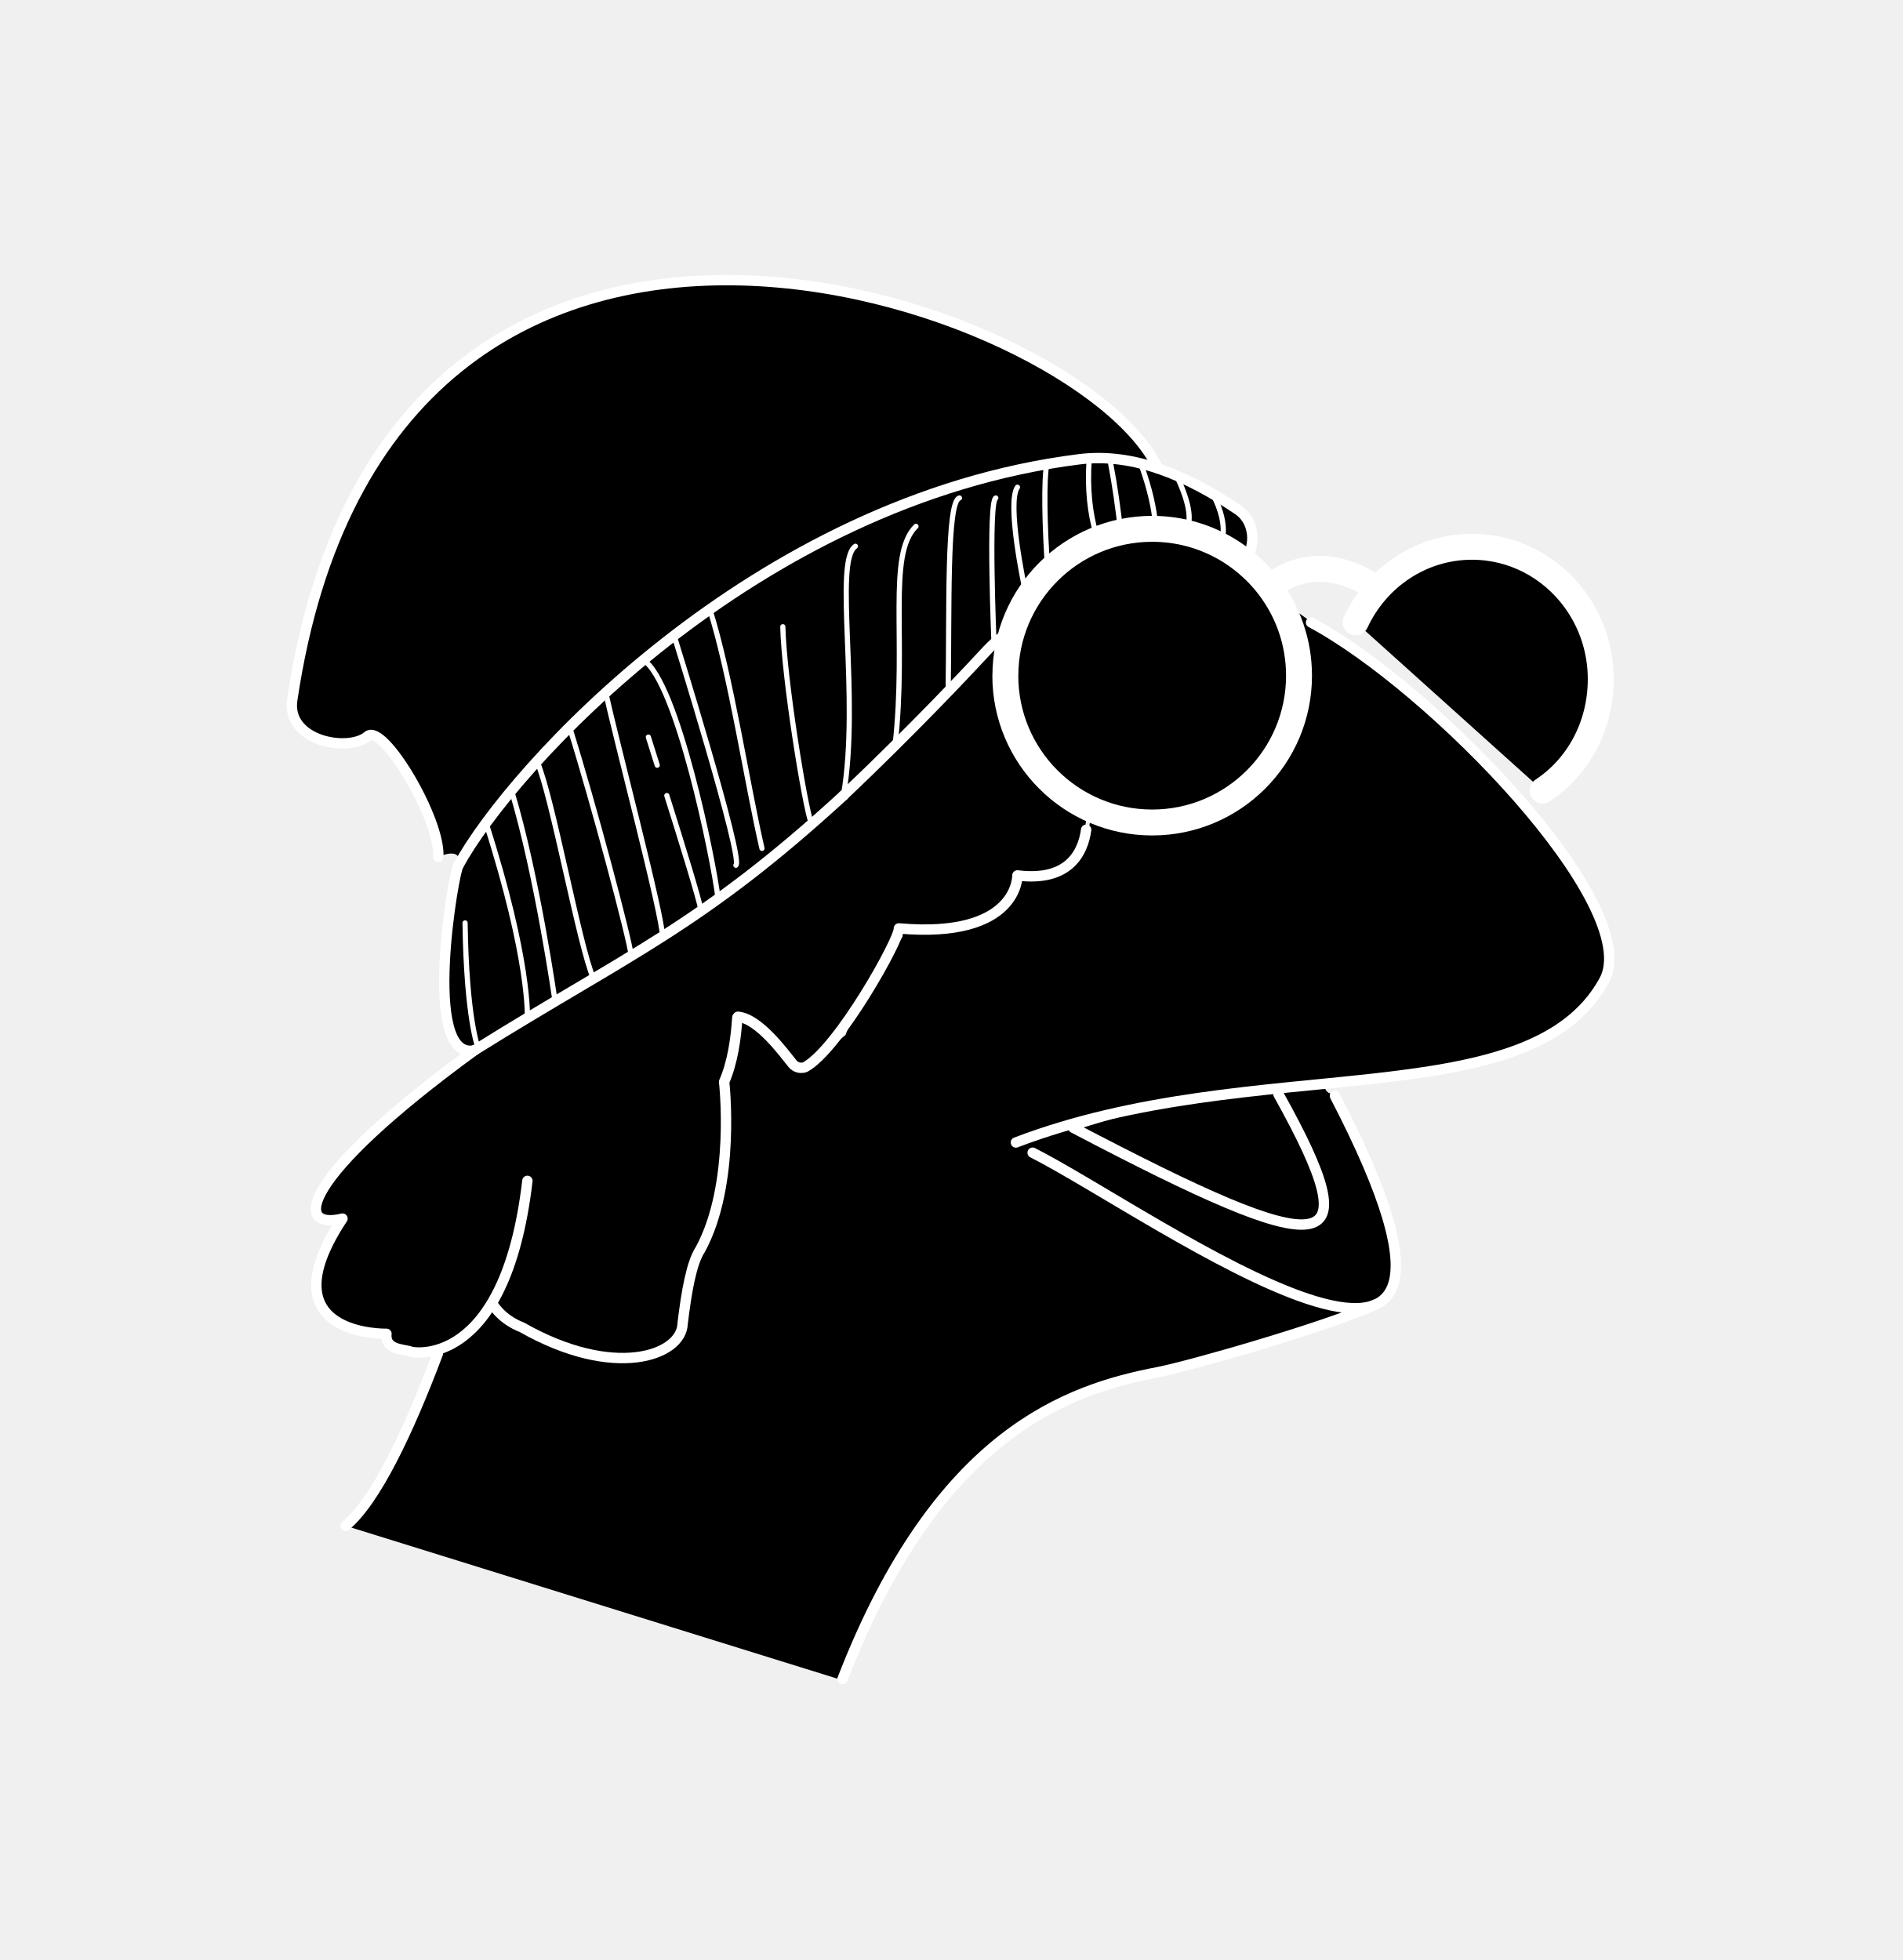
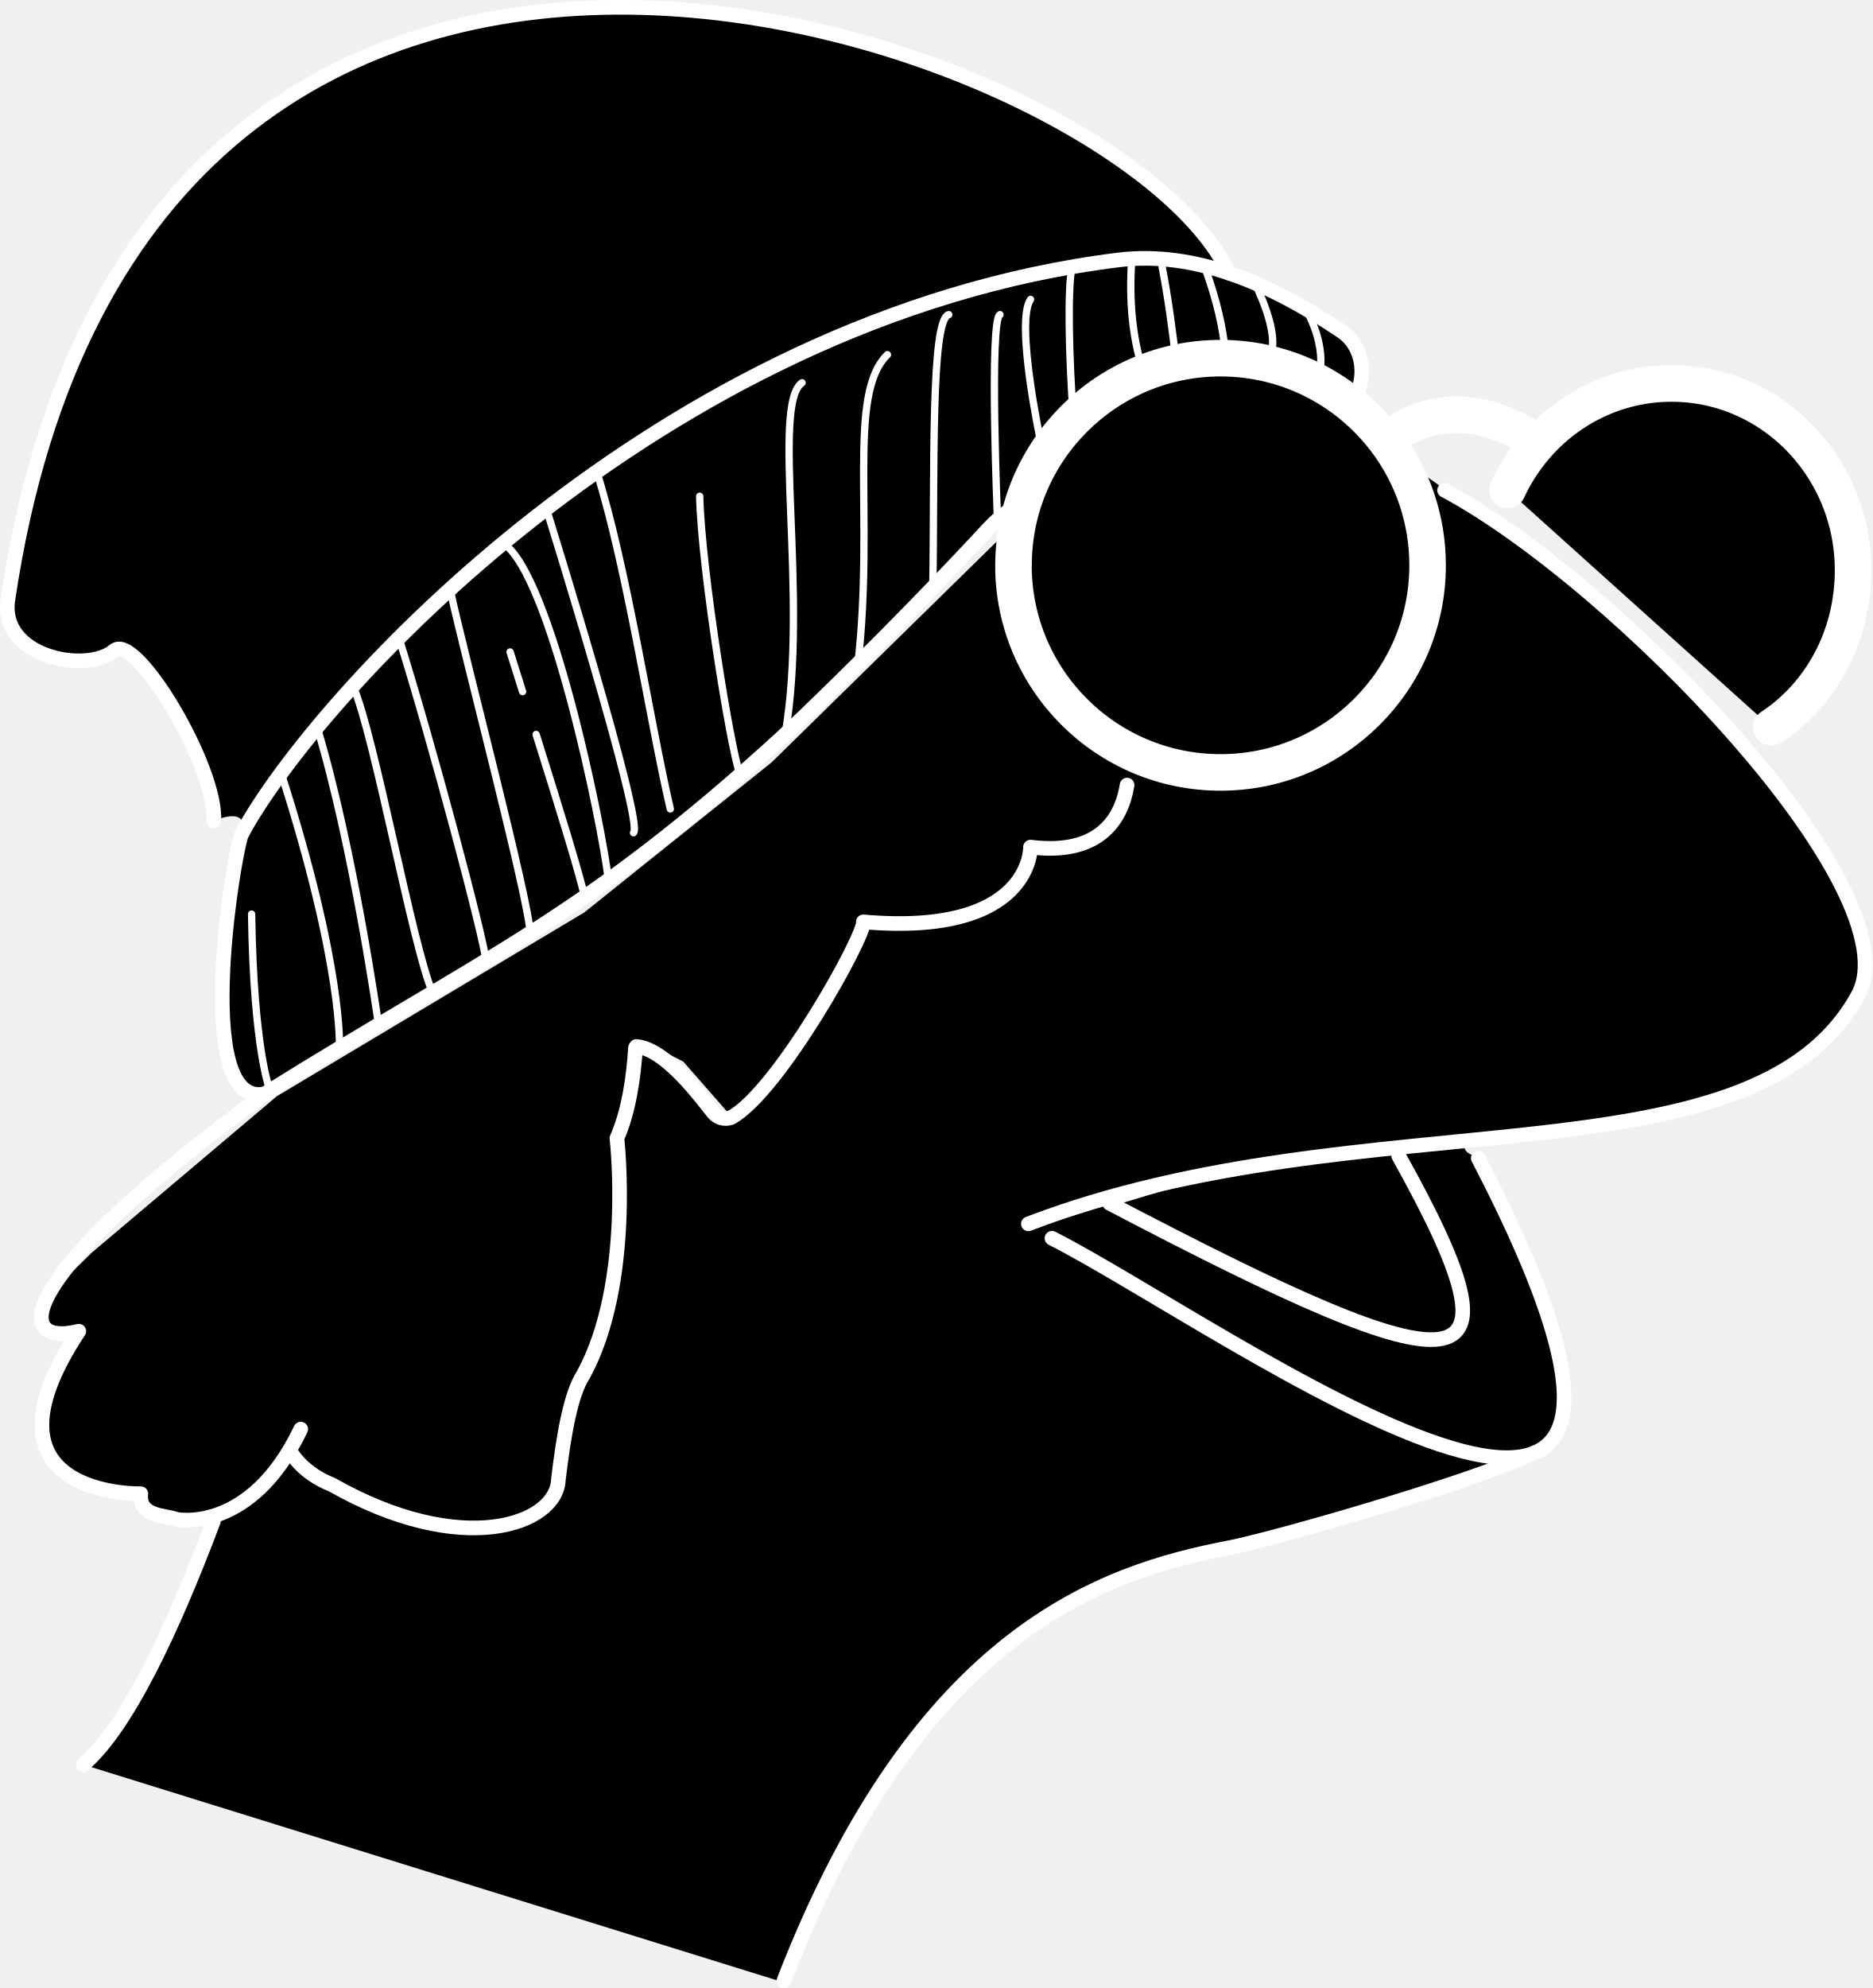
- <svg xmlns="http://www.w3.org/2000/svg" viewBox="0 0 367 378.04">
-   <defs>
-     <style>
-       .st0, .st1, .st2, .st3, .st4, .st5, .st6 {
-         stroke: #fff;
-       }
-       .st0, .st2, .st3, .st5, .st6 {
-         fill: none;
-       }
-       .st0, .st4, .st6 {
-         stroke-miterlimit: 10;
-       }
-       .st1, .st2, .st3, .st5 {
-         stroke-linejoin: round;
-       }
-       .st1, .st2, .st3, .st5, .st6 {
-         stroke-linecap: round;
-       }
-       .st1, .st3 {
-         stroke-width: 5px;
-       }
-       .st2, .st6 {
-         stroke-width: 2px;
-       }
-     </style>
-   </defs>
-   <g id="Layer_1">
-     <path d="M66.67,294.3s19.71-29.2,17.78-33.99c0,0,7.34-3.09,10.07-8.44l5.72,3.97,7.46,3.54,8.01,2.2,5.43.32,5.9-1.04,4.24-3.91,3.78-15.95,4.88-14.44.26-17.77,2.83-13.13,11.71,10.69,8.32-6.71,2.32-6.03,3.13-4.59,5.57-8.41-.19-1.72h12.48s8.47-4.8,8.47-4.8l2.17-5.88,7.8.22,4.57-5.32,1.57-8.66,16.42,5.73,23.14-19.23-.2-22.82,25,17.57,20.99,21.74,11.83,18.78,2.6,10.42-8.88,11.69-15.03,5.99-31.14,4.67c-.37.93-.07,1.63,1.04,2.05l10.3,20.42,2.31,15.24-3.39,4.92-6.93,2.68-13.14,4.13-13.41,3.91-21.46,5.54-16.28,8.68-11.89,10.15-10.59,15.82-5.3,11.27-4.79,10.18" />
-     <polygon points="209.63 157.02 192.86 135.26 192.86 123.44 158.62 157.02 133.01 177.53 90.95 202.67 65.59 224.1 60.91 231.73 61.53 234.72 64.05 235.35 65.42 235.35 61.19 245.76 62.27 253.44 71.66 257.08 74.52 257.26 74.73 258.73 77.36 260.29 81.49 261.06 86.08 260.32 92.88 254.12 94.94 251.44 100.7 256.67 115.72 261.59 126.21 261.59 131.14 258.45 132.92 246.98 138.45 232.61 140.15 215.18 139.64 208.63 142.19 195.71 146.54 197.92 153.12 205.43 155.88 205.57 160.41 201.79 165.06 194.35 168.86 188.48 172.5 182.21 173.73 178.87 185.63 178.89 193.88 175.22 196.35 168.59 203.19 168.38 208.67 163.94 209.63 157.02" />
-     <path d="M223.31,90.36c-14.82-32.09-148.45-79.65-166.95,44.63-1.19,7.98,10.81,10.16,14.54,7,2.98-2.53,14.08,16.06,13.62,23.28,0,0,4.83-2.23,3.89,1.63" />
-     <path class="st0" d="M163.57,152.56c13.72-13.03,24.43-24.47,27.71-28.02" />
-     <path class="st0" d="M92.41,201.7c29.69-18.55,43.6-23.85,71.17-49.14" />
-     <path class="st0" d="M89.33,166.01c-.82.53-7.28,37.76,3.07,35.69" />
-     <path d="M209.07,87.7c-62.83,7.83-109.74,59.89-119.74,78.31,0,0-10.15,34.77,2.16,36.66l37.78-22.73,25.43-19.22,19.62-18.62,18.24-19.45,8.33-10.31,8.44-7.24,19.66-3.49,11.07,6.74s4.16-5.51-1.28-10c-5.44-4.49-19.76-10.9-24.57-9.99" />
-     <path d="M255.68,209s-.97,1.67,1.64,2.14l7.87,17.75,3.7,11.67-.81,8.54-4.86,3.08-12.19-1.73-26.13-12.94-19.17-11.19-7.65-4.64s1.22-1.05,0-2.13,17.16-4.47,17.16-4.47l28.18-4.7,12.27-1.38h-.01Z" />
-     <path class="st4" d="M207.02,217.54c49.63,26.03,57.21,25,39.28-7.15-13.52-.17-26.38,3.07-39.28,7.15Z" />
-     <path class="st3" d="M264.42,112.83c-3.66-2.31-11.64-5.85-19.63.42" />
-     <path class="st1" d="M297.51,152.46c6.82-4.5,11.2-12.41,11.2-21.47,0-5.78-1.87-11.11-5.02-15.39-4.53-6.16-11.72-10.14-19.81-10.14-9.89,0-18.44,5.95-22.43,14.56" />
-     <path class="st6" d="M199.15,222.33c23.06,11.67,98.88,67.14,58.3-10.95" />
-     <path class="st6" d="M246.56,211.06c17.92,32.15,10.09,32.51-39.54,6.48" />
-     <path class="st6" d="M265.19,251.64c-8.93,4.15-35.6,11.81-41.88,13.02-17.15,3.31-42.33,11.46-60.82,59.18" />
-     <path class="st2" d="M252.84,120.06c23.19,12.39,64.37,54.76,56.53,69.07-14.53,26.52-67.52,13.67-113.45,31.23" />
-     <path class="st1" d="M193.88,130.32c0,15.64,12.68,28.32,28.32,28.32s28.32-12.68,28.32-28.32c0-6.41-2.13-12.33-5.72-17.07-5.17-6.83-13.37-11.25-22.59-11.25-15.64,0-28.32,12.68-28.32,28.32h-.01Z" />
-     <path class="st2" d="M162.66,153.44c13.72-13.03,24.43-24.47,27.71-28.02.99-1.07,2.07-2.04,3.29-2.83" />
-     <path class="st2" d="M88.42,166.89c10-18.42,56.91-70.48,119.74-78.31,10.56-1.32,21,3.27,30.61,9.76,2.91,1.97,3.52,6.05,1.79,9.11l-.51.9" />
-     <path class="st2" d="M84.45,261.06c-5.69,15.1-11.96,28.33-17.78,33.24" />
-     <path class="st5" d="M220.24,90.09c1.49,4.2,2.29,7.79,2.6,10.93" />
-     <path class="st5" d="M214.2,89.44c.81,4.18,1.42,8.64,1.94,13.22" />
-     <path class="st5" d="M210.06,88.39c-.42,6.1.19,10.69,1.3,14.55" />
-     <path class="st5" d="M201.89,89.51c-.61,2.77-.46,12.02.2,20.88" />
-     <path class="st5" d="M197.57,113.24s-3.47-16.22-1.35-19.27" />
-     <path class="st5" d="M191.7,124.11s-1.15-27.33.34-28.06" />
-     <path class="st5" d="M185.03,96.05c-2.5.65-1.91,21.8-2.18,37.33" />
-     <path class="st5" d="M176.65,101.52c-5.58,5.43-1.75,21.74-4.03,42.25" />
-     <path class="st5" d="M235.35,105.24s1.94-3.38-1.32-9.69" />
-     <path class="st5" d="M136.89,117.53c4.06,12.8,7.23,33.92,10.06,46.1" />
-     <path class="st5" d="M156.43,158.73c-1.23-3.32-5.23-27.83-5.46-37.85" />
-     <path class="st5" d="M162.66,153.44c3.24-18.9-1.95-45.15,2.31-48.08" />
-     <path class="st2" d="M223.31,90.36c-14.82-32.09-148.45-79.65-166.95,44.63-1.19,7.98,10.81,10.16,14.54,7,2.98-2.53,14.08,16.06,13.62,23.28" />
-     <path class="st5" d="M130,122.59s13.44,43.06,11.92,44.3" />
-     <path class="st5" d="M124.09,127.3c6.46,4.16,13.47,38.24,14.4,46.05" />
-     <path class="st5" d="M92.21,202.14s-2.25-5.48-2.52-24.13" />
-     <path class="st5" d="M101.7,196.33s.58-10.98-7.97-37.6" />
-     <path class="st5" d="M107.05,193.14s-3.44-24.31-8.4-40.67" />
-     <path class="st5" d="M114.45,188.75c-2.76-6.28-7.92-35.16-10.89-41.92" />
-     <path class="st5" d="M121.74,184.37c-.33-3.25-7.3-29.46-11.9-44.12" />
-     <path class="st5" d="M127.76,180.61c.11-3.63-9.09-38.42-10.84-46.61" />
-     <path class="st5" d="M126.75,147.59c-.59-1.87-1.17-3.7-1.71-5.42" />
-     <path class="st5" d="M135.22,175.66c-.51-2.63-3.52-12.37-6.62-22.21" />
-     <path class="st2" d="M209.47,160.04c-.59,4.31-3.23,10.07-13.26,8.81,0,0,.31,12.26-22.86,10.22.28,1.86-11.61,23.26-18.09,26.76-.88.32-1.86.04-2.44-.69-1.71-2.12-6.5-8.69-10.51-9.03" />
-     <path class="st2" d="M142.19,196.3c-.24,3.87-.89,8.63-2.54,12.36,0,0,2.3,19.71-4.6,32.35-1.67,2.52-2.65,7.95-3.41,14.35-.23,6.11-13.16,10.81-31.02.63,0,0-3.65-1.23-5.67-4.55" />
-     <path class="st2" d="M91.49,202.59c29.69-18.55,43.6-23.85,71.17-49.14" />
-     <path class="st2" d="M91.49,202.59c-10.36,2.07-3.89-35.16-3.07-35.69" />
-     <path class="st2" d="M101.71,227.76c-4.31,36.77-22.32,33-22.32,33-1.38-.58-5.2-.29-4.86-3.5,0,0-23.57.59-8.48-22.22-9.41,2.3-8.51-7.66,25.46-32.46" />
-     <path class="st5" d="M226.88,91.72s3.54,6.83,2.12,9.89" />
+ <svg xmlns="http://www.w3.org/2000/svg" id="Layer_1" version="1.1" viewBox="0 0 256.07 271.81">
+   <g id="Layer_11" data-name="Layer_1">
+     <path d="M11.39,241.27s19.71-29.2,17.78-33.99c0,0,7.34-3.09,10.07-8.44l5.72,3.97,7.46,3.54,8.01,2.2,5.43.32,5.9-1.04,4.24-3.91,3.78-15.95,4.88-14.44.26-17.77,2.83-13.13,11.71,10.69,8.32-6.71,2.32-6.03,3.13-4.59,5.57-8.41-.19-1.72h12.48l8.47-4.8,2.17-5.88,7.8.22,4.57-5.32,1.57-8.66,16.42,5.73,23.14-19.23-.2-22.82,25,17.57,20.99,21.74,11.83,18.78,2.6,10.42-8.88,11.69-15.03,5.99-31.14,4.67c-.37.93-.07,1.63,1.04,2.05l10.3,20.42,2.31,15.24-3.39,4.92-6.93,2.68-13.14,4.13-13.41,3.91-21.46,5.54-16.28,8.68-11.89,10.15-10.59,15.82-5.3,11.27-4.79,10.18" />
+     <polygon points="156.53 104.24 139.76 82.48 139.76 70.66 105.52 104.24 79.91 124.75 37.85 149.89 12.49 171.32 7.63 176.09 6.2 180.87 10.95 182.57 5.64 192.54 5.64 197.91 11.64 202.59 18.56 204.3 20.86 206.06 21.6 206.44 24.26 207.51 28.68 208.03 32.98 207.54 39.78 201.34 40.94 199.84 47.6 203.89 62.62 208.81 73.11 208.81 78.04 205.67 79.82 194.2 85.35 179.83 87.05 162.4 86.54 155.85 89.09 142.93 93.44 145.14 100.02 152.65 102.78 152.79 107.31 149.01 111.96 141.57 115.76 135.7 119.4 129.43 120.63 126.09 132.53 126.11 140.78 122.44 143.25 115.81 150.09 115.6 155.57 111.16 156.53 104.24" />
+     <path d="M168.03,37.33C153.21,5.24,19.58-42.32,1.08,81.96c-1.19,7.98,10.81,10.16,14.54,7,2.98-2.53,14.08,16.06,13.62,23.28,0,0,4.83-2.23,3.89,1.63" />
+     <path d="M108.29,99.53c13.72-13.03,24.43-24.47,27.71-28.02" fill="none" stroke="#fff" stroke-miterlimit="10" />
+     <path d="M37.13,148.67c29.69-18.55,43.6-23.85,71.17-49.14" fill="none" stroke="#fff" stroke-miterlimit="10" />
+     <path d="M34.05,112.98c-.82.53-7.28,37.76,3.07,35.69" fill="none" stroke="#fff" stroke-miterlimit="10" />
+     <path d="M153.79,34.67c-62.83,7.83-109.74,59.89-119.74,78.31,0,0-10.15,34.77,2.16,36.66l37.78-22.73,25.43-19.22,19.62-18.62,18.24-19.45,8.33-10.31,8.44-7.24,19.66-3.49,11.07,6.74s4.16-5.51-1.28-10-19.76-10.9-24.57-9.99" />
+     <path d="M200.4,155.97s-.97,1.67,1.64,2.14l7.87,17.75,3.7,11.67-.81,8.54-4.86,3.08-12.19-1.73-26.13-12.94-19.17-11.19-7.65-4.64s1.22-1.05,0-2.13,17.16-4.47,17.16-4.47l28.18-4.7,12.27-1.38h-.01Z" />
+     <path d="M151.74,164.51c49.63,26.03,57.21,25,39.28-7.15-13.52-.17-26.38,3.07-39.28,7.15Z" stroke="#fff" stroke-miterlimit="10" />
+     <path d="M209.14,59.8c-3.66-2.31-11.64-5.85-19.63.42" fill="none" stroke="#fff" stroke-linecap="round" stroke-linejoin="round" stroke-width="5" />
+     <path d="M242.23,99.43c6.82-4.5,11.2-12.41,11.2-21.47,0-5.78-1.87-11.11-5.02-15.39-4.53-6.16-11.72-10.14-19.81-10.14-9.89,0-18.44,5.95-22.43,14.56" stroke="#fff" stroke-linecap="round" stroke-linejoin="round" stroke-width="5" />
+     <path d="M143.87,169.3c23.06,11.67,98.88,67.14,58.3-10.95" fill="none" stroke="#fff" stroke-linecap="round" stroke-miterlimit="10" stroke-width="2" />
+     <path d="M191.28,158.03c17.92,32.15,10.09,32.51-39.54,6.48" fill="none" stroke="#fff" stroke-linecap="round" stroke-miterlimit="10" stroke-width="2" />
+     <path d="M209.91,198.61c-8.93,4.15-35.6,11.81-41.88,13.02-17.15,3.31-42.33,11.46-60.82,59.18" fill="none" stroke="#fff" stroke-linecap="round" stroke-miterlimit="10" stroke-width="2" />
+     <path d="M197.56,67.03c23.19,12.39,64.37,54.76,56.53,69.07-14.53,26.52-67.52,13.67-113.45,31.23" fill="none" stroke="#fff" stroke-linecap="round" stroke-linejoin="round" stroke-width="2" />
+     <path d="M138.6,77.29c0,15.64,12.68,28.32,28.32,28.32s28.32-12.68,28.32-28.32c0-6.41-2.13-12.33-5.72-17.07-5.17-6.83-13.37-11.25-22.59-11.25-15.64,0-28.32,12.68-28.32,28.32h-.01Z" stroke="#fff" stroke-linecap="round" stroke-linejoin="round" stroke-width="5" />
+     <path d="M107.38,100.41c13.72-13.03,24.43-24.47,27.71-28.02.99-1.07,2.07-2.04,3.29-2.83" fill="none" stroke="#fff" stroke-linecap="round" stroke-linejoin="round" stroke-width="2" />
+     <path d="M33.14,113.86c10-18.42,56.91-70.48,119.74-78.31,10.56-1.32,21,3.27,30.61,9.76,2.91,1.97,3.52,6.05,1.79,9.11l-.51.9" fill="none" stroke="#fff" stroke-linecap="round" stroke-linejoin="round" stroke-width="2" />
+     <path d="M29.17,208.03c-5.69,15.1-11.96,28.33-17.78,33.24" fill="none" stroke="#fff" stroke-linecap="round" stroke-linejoin="round" stroke-width="2" />
+     <path d="M164.96,37.06c1.49,4.2,2.29,7.79,2.6,10.93" fill="none" stroke="#fff" stroke-linecap="round" stroke-linejoin="round" />
+     <path d="M158.92,36.41c.81,4.18,1.42,8.64,1.94,13.22" fill="none" stroke="#fff" stroke-linecap="round" stroke-linejoin="round" />
+     <path d="M154.78,35.36c-.42,6.1.19,10.69,1.3,14.55" fill="none" stroke="#fff" stroke-linecap="round" stroke-linejoin="round" />
+     <path d="M146.61,36.48c-.61,2.77-.46,12.02.2,20.88" fill="none" stroke="#fff" stroke-linecap="round" stroke-linejoin="round" />
+     <path d="M142.29,60.21s-3.47-16.22-1.35-19.27" fill="none" stroke="#fff" stroke-linecap="round" stroke-linejoin="round" />
+     <path d="M136.42,71.08s-1.15-27.33.34-28.06" fill="none" stroke="#fff" stroke-linecap="round" stroke-linejoin="round" />
+     <path d="M129.75,43.02c-2.5.65-1.91,21.8-2.18,37.33" fill="none" stroke="#fff" stroke-linecap="round" stroke-linejoin="round" />
+     <path d="M121.37,48.49c-5.58,5.43-1.75,21.74-4.03,42.25" fill="none" stroke="#fff" stroke-linecap="round" stroke-linejoin="round" />
+     <path d="M180.07,52.21s1.94-3.38-1.32-9.69" fill="none" stroke="#fff" stroke-linecap="round" stroke-linejoin="round" />
+     <path d="M81.61,64.5c4.06,12.8,7.23,33.92,10.06,46.1" fill="none" stroke="#fff" stroke-linecap="round" stroke-linejoin="round" />
+     <path d="M101.15,105.7c-1.23-3.32-5.23-27.83-5.46-37.85" fill="none" stroke="#fff" stroke-linecap="round" stroke-linejoin="round" />
+     <path d="M107.38,100.41c3.24-18.9-1.95-45.15,2.31-48.08" fill="none" stroke="#fff" stroke-linecap="round" stroke-linejoin="round" />
+     <path d="M168.03,37.33C153.21,5.24,19.58-42.32,1.08,81.96c-1.19,7.98,10.81,10.16,14.54,7,2.98-2.53,14.08,16.06,13.62,23.28" fill="none" stroke="#fff" stroke-linecap="round" stroke-linejoin="round" stroke-width="2" />
+     <path d="M74.72,69.56s13.44,43.06,11.92,44.3" fill="none" stroke="#fff" stroke-linecap="round" stroke-linejoin="round" />
+     <path d="M68.81,74.27c6.46,4.16,13.47,38.24,14.4,46.05" fill="none" stroke="#fff" stroke-linecap="round" stroke-linejoin="round" />
+     <path d="M36.93,149.11s-2.25-5.48-2.52-24.13" fill="none" stroke="#fff" stroke-linecap="round" stroke-linejoin="round" />
+     <path d="M46.42,143.3s.58-10.98-7.97-37.6" fill="none" stroke="#fff" stroke-linecap="round" stroke-linejoin="round" />
+     <path d="M51.77,140.11s-3.44-24.31-8.4-40.67" fill="none" stroke="#fff" stroke-linecap="round" stroke-linejoin="round" />
+     <path d="M59.17,135.72c-2.76-6.28-7.92-35.16-10.89-41.92" fill="none" stroke="#fff" stroke-linecap="round" stroke-linejoin="round" />
+     <path d="M66.46,131.34c-.33-3.25-7.3-29.46-11.9-44.12" fill="none" stroke="#fff" stroke-linecap="round" stroke-linejoin="round" />
+     <path d="M72.48,127.58c.11-3.63-9.09-38.42-10.84-46.61" fill="none" stroke="#fff" stroke-linecap="round" stroke-linejoin="round" />
+     <path d="M71.47,94.56c-.59-1.87-1.17-3.7-1.71-5.42" fill="none" stroke="#fff" stroke-linecap="round" stroke-linejoin="round" />
+     <path d="M79.94,122.63c-.51-2.63-3.52-12.37-6.62-22.21" fill="none" stroke="#fff" stroke-linecap="round" stroke-linejoin="round" />
+     <path d="M154.14,107.34c-.68,4.27-3.44,9.71-13.21,8.48,0,0,.31,12.26-22.86,10.22.28,1.86-11.61,23.26-18.09,26.76-.88.32-1.86.04-2.44-.69-1.71-2.12-6.5-8.69-10.51-9.03" fill="none" stroke="#fff" stroke-linecap="round" stroke-linejoin="round" stroke-width="2" />
+     <path d="M86.91,143.27c-.24,3.87-.89,8.63-2.54,12.36,0,0,2.3,19.71-4.6,32.35-1.67,2.52-2.65,7.95-3.41,14.35-.23,6.11-13.16,10.81-31.02.63,0,0-3.65-1.23-5.67-4.55" fill="none" stroke="#fff" stroke-linecap="round" stroke-linejoin="round" stroke-width="2" />
+     <path d="M36.21,149.56c29.69-18.55,43.6-23.85,71.17-49.14" fill="none" stroke="#fff" stroke-linecap="round" stroke-linejoin="round" stroke-width="2" />
+     <path d="M36.21,149.56c-10.36,2.07-3.89-35.16-3.07-35.69" fill="none" stroke="#fff" stroke-linecap="round" stroke-linejoin="round" stroke-width="2" />
+     <path d="M41.13,195.4c-6.88,14.45-17.01,12.33-17.01,12.33-1.38-.58-5.2-.29-4.86-3.5,0,0-23.57.59-8.48-22.22-9.41,2.3-8.51-7.66,25.46-32.46" fill="none" stroke="#fff" stroke-linecap="round" stroke-linejoin="round" stroke-width="2" />
+     <path d="M171.6,38.69s3.54,6.83,2.12,9.89" fill="none" stroke="#fff" stroke-linecap="round" stroke-linejoin="round" />
  </g>
</svg>
